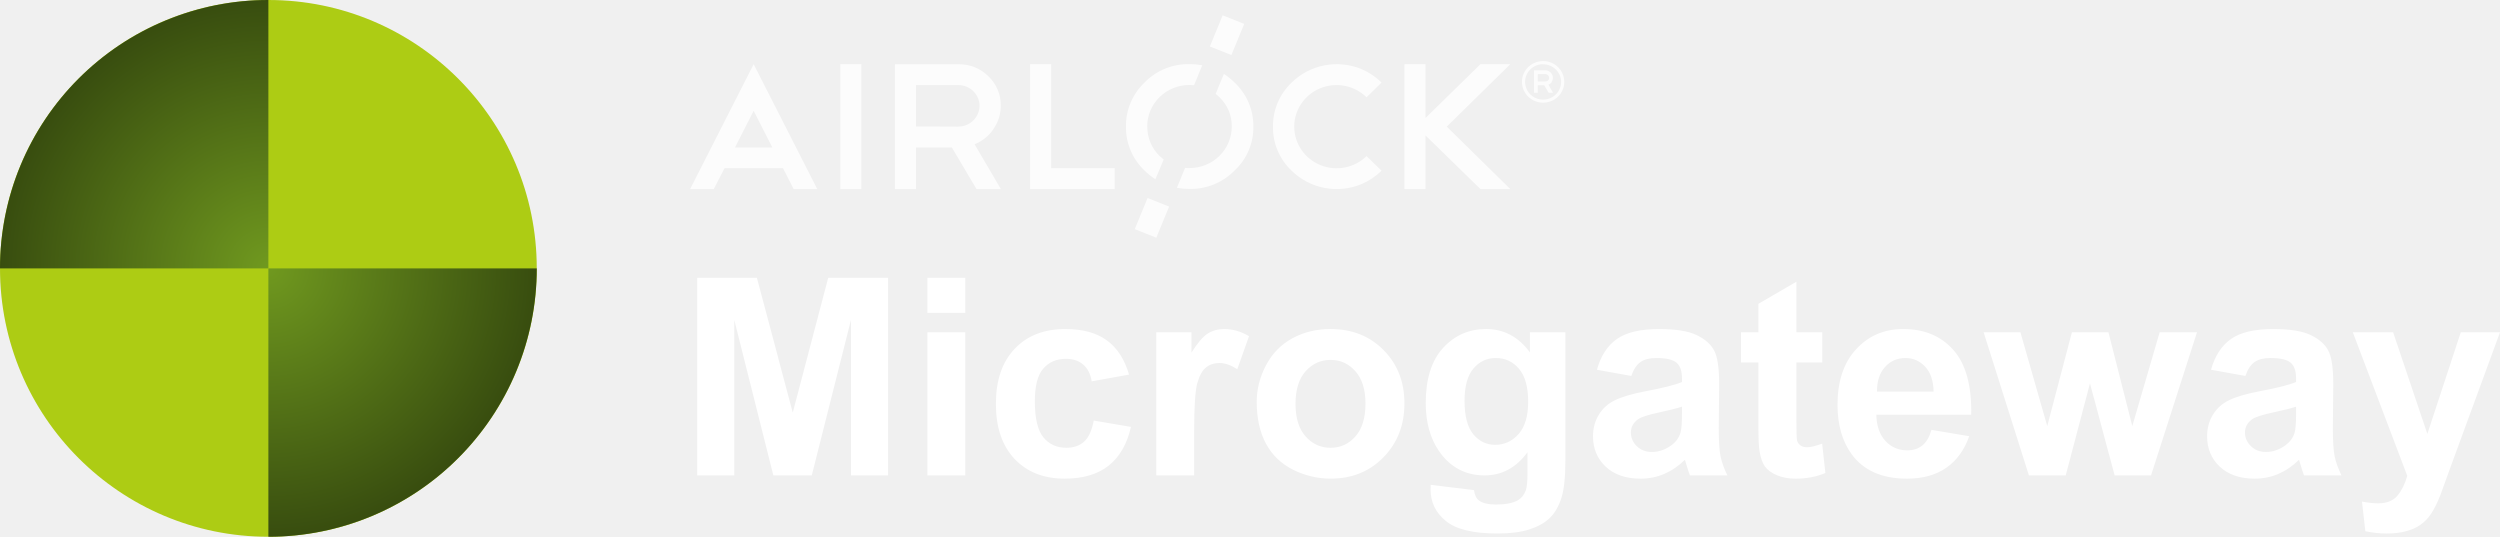
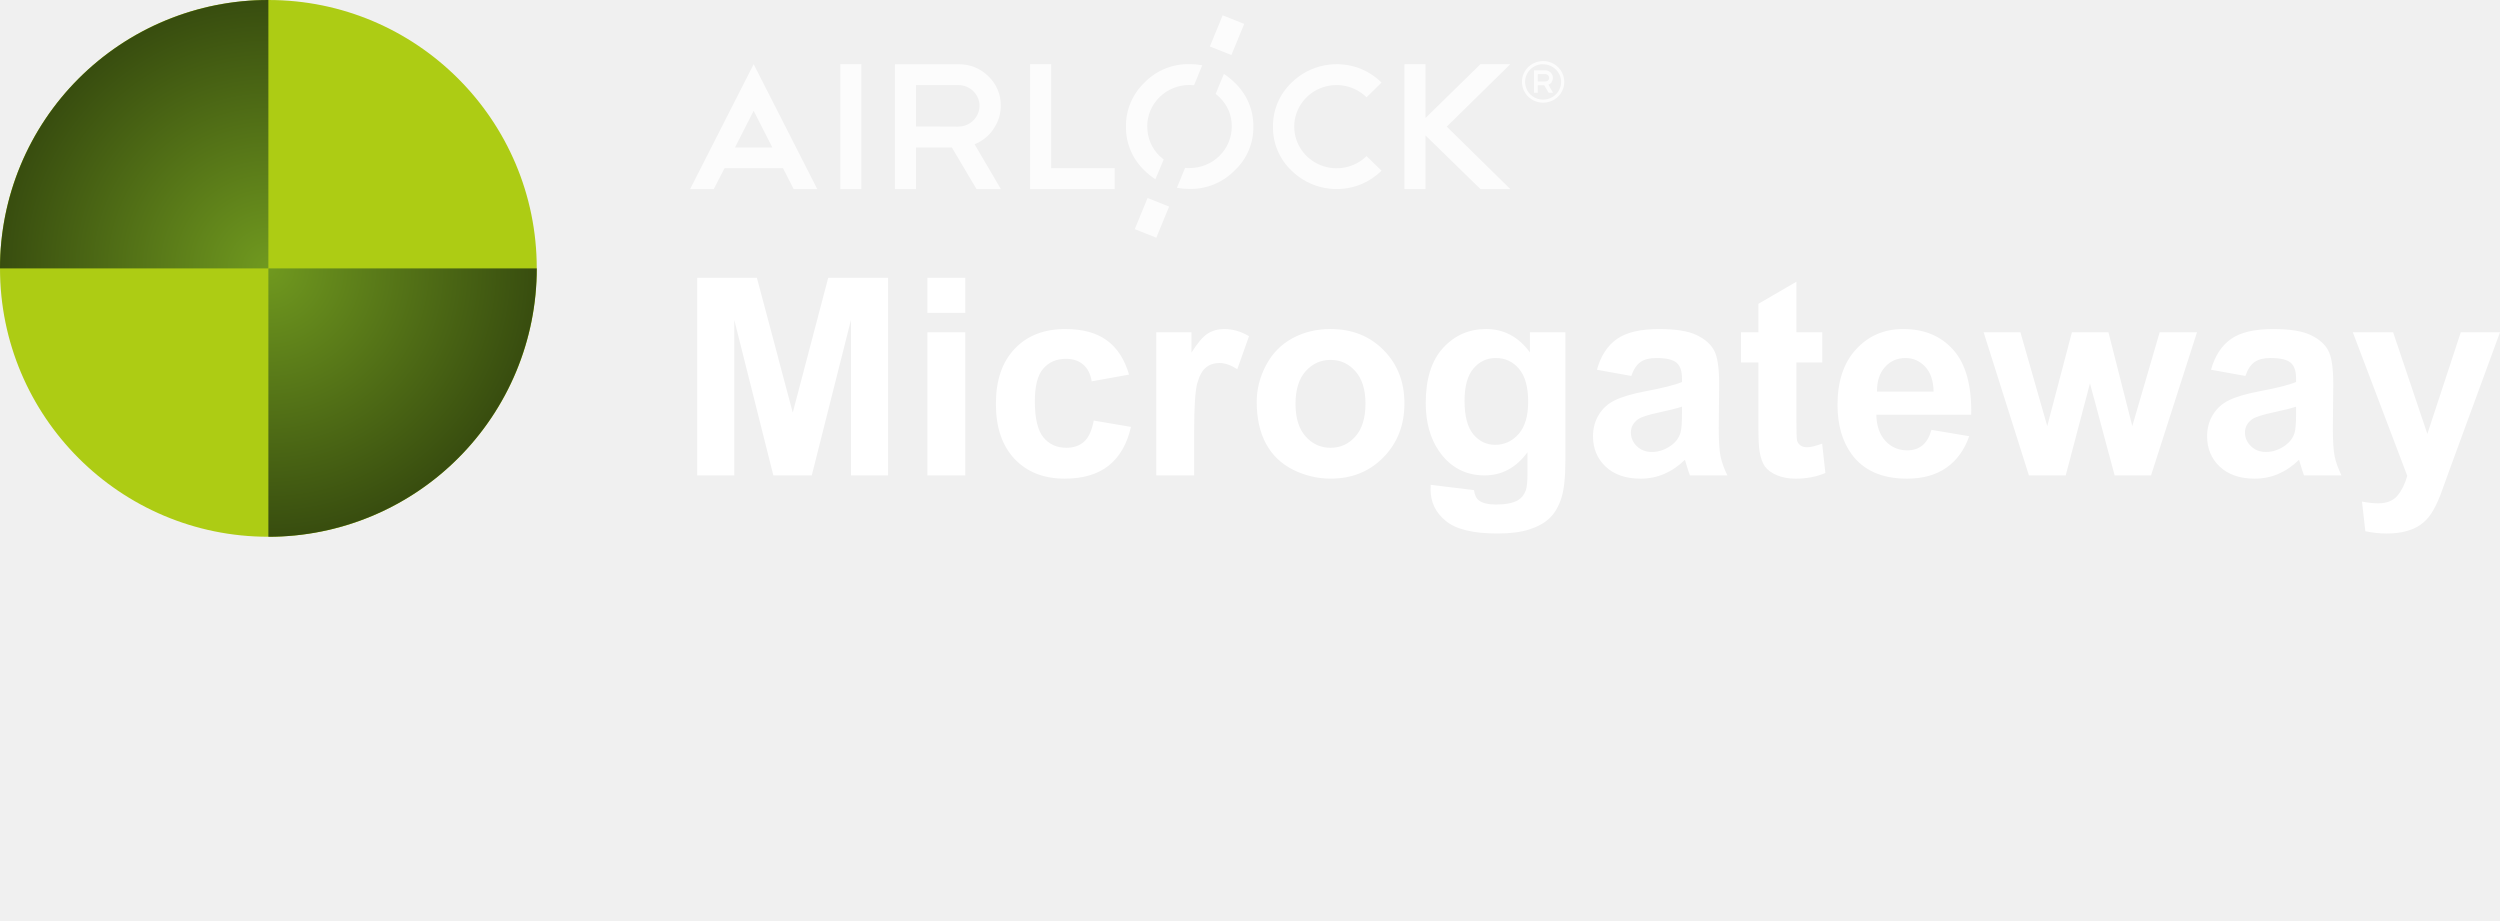
- <svg xmlns="http://www.w3.org/2000/svg" width="326.029" height="70" viewBox="0 0 326.029 70" fill="none" version="1.1" id="svg17">
+ <svg xmlns="http://www.w3.org/2000/svg" width="326.029" height="120" viewBox="0 0 326.029 120" fill="none" version="1.1" id="svg17">
  <g opacity="0.8" id="g11" transform="translate(-20,-11)">
    <path d="m 216.959,19.371 h -3.894 l -7.162,7.016 v -7.016 h -2.746 v 16.285 h 2.746 v -6.992 l 7.162,6.992 h 3.894 l -8.286,-8.141 z" fill="#ffffff" id="path1" />
    <path d="m 188.445,21.767 c -0.784,0.744 -1.404,1.638 -1.822,2.627 -0.419,0.989 -0.626,2.051 -0.611,3.122 -0.018,1.071 0.189,2.133 0.607,3.122 0.419,0.989 1.04,1.882 1.826,2.623 1.166,1.147 2.652,1.928 4.271,2.241 1.619,0.313 3.296,0.146 4.817,-0.481 0.985,-0.417 1.88,-1.014 2.638,-1.76 l -1.959,-1.902 c -0.774,0.758 -1.758,1.273 -2.83,1.482 -1.071,0.208 -2.181,0.1 -3.189,-0.311 -1.009,-0.411 -1.871,-1.107 -2.478,-1.999 -0.607,-0.892 -0.932,-1.941 -0.933,-3.015 0,-1.074 0.325,-2.123 0.933,-3.016 0.607,-0.892 1.47,-1.587 2.48,-1.997 1.01,-0.41 2.12,-0.516 3.191,-0.305 1.071,0.211 2.055,0.73 2.826,1.49 l 1.959,-1.922 c -0.757,-0.748 -1.652,-1.347 -2.638,-1.764 -1.522,-0.625 -3.198,-0.79 -4.817,-0.476 -1.618,0.314 -3.105,1.094 -4.271,2.24 z" fill="#ffffff" id="path2" />
    <path d="m 154.339,35.657 h 11.031 v -2.723 h -8.286 V 19.371 h -2.745 z" fill="#ffffff" id="path3" />
    <path d="m 144.997,27.516 -5.54,-0.024 v -5.398 h 5.54 c 0.725,0.006 1.419,0.291 1.932,0.794 0.514,0.503 0.806,1.184 0.814,1.897 -0.001,0.718 -0.29,1.406 -0.804,1.916 -0.514,0.51 -1.212,0.8 -1.942,0.807 z m 4.537,0.343 c 0.643,-0.9 0.986,-1.974 0.979,-3.074 0.012,-0.712 -0.124,-1.419 -0.4,-2.077 -0.276,-0.658 -0.687,-1.254 -1.206,-1.751 -0.505,-0.509 -1.11,-0.912 -1.779,-1.183 -0.669,-0.271 -1.387,-0.406 -2.111,-0.395 h -8.305 v 16.277 h 2.745 v -5.422 h 4.677 l 3.212,5.422 h 3.179 l -3.428,-5.844 c 0.992,-0.394 1.841,-1.072 2.437,-1.945" fill="#ffffff" id="path4" />
    <path d="m 132.332,19.371 h -2.746 v 16.285 h 2.746 z" fill="#ffffff" id="path5" />
    <path d="m 118.286,25.448 2.436,4.787 h -4.873 z M 110,35.657 h 3.083 l 1.405,-2.723 h 7.627 l 1.385,2.723 h 3.079 l -8.293,-16.285 z" fill="#ffffff" id="path6" />
    <path d="m 180.99,21.751 c -0.42,-0.417 -0.883,-0.79 -1.381,-1.113 l -1.072,2.604 c 0.172,0.136 0.337,0.281 0.494,0.434 0.519,0.497 0.929,1.092 1.206,1.751 0.276,0.658 0.412,1.365 0.4,2.077 0,0.712 -0.142,1.417 -0.419,2.074 -0.277,0.658 -0.684,1.255 -1.196,1.758 -0.512,0.503 -1.121,0.901 -1.79,1.173 -0.669,0.271 -1.387,0.41 -2.111,0.409 -0.197,0 -0.401,0 -0.574,-0.024 l -1.068,2.6 c 0.542,0.099 1.091,0.148 1.642,0.146 1.093,0.021 2.179,-0.181 3.189,-0.593 1.01,-0.411 1.922,-1.024 2.68,-1.798 0.794,-0.737 1.424,-1.628 1.847,-2.617 0.424,-0.989 0.633,-2.055 0.614,-3.128 0.013,-1.074 -0.198,-2.139 -0.621,-3.128 -0.423,-0.99 -1.05,-1.883 -1.84,-2.625 z m -11.381,5.753 c -0.003,-0.713 0.138,-1.419 0.415,-2.078 0.276,-0.659 0.682,-1.258 1.195,-1.762 0.513,-0.504 1.122,-0.903 1.792,-1.175 0.67,-0.272 1.389,-0.41 2.114,-0.407 0.198,-7e-4 0.397,0.009 0.594,0.028 l 1.068,-2.6 c -0.548,-0.101 -1.104,-0.151 -1.662,-0.15 -1.091,-0.021 -2.174,0.181 -3.181,0.592 -1.008,0.411 -1.918,1.024 -2.672,1.799 -0.784,0.745 -1.403,1.64 -1.822,2.629 -0.418,0.99 -0.626,2.053 -0.611,3.124 -0.017,1.071 0.19,2.133 0.609,3.122 0.418,0.988 1.039,1.882 1.824,2.624 0.426,0.423 0.897,0.8 1.405,1.125 l 1.08,-2.581 c -0.184,-0.14 -0.361,-0.288 -0.53,-0.446 -0.515,-0.503 -0.923,-1.102 -1.199,-1.762 -0.275,-0.66 -0.414,-1.368 -0.407,-2.082" fill="#ffffff" id="path7" />
    <path d="m 169.655,36.823 -1.669,4.061 2.81,1.116 1.669,-4.061 z" fill="#ffffff" id="path8" />
    <path d="m 179.449,13 -1.669,4.061 2.81,1.116 1.669,-4.061 z" fill="#ffffff" id="path9" />
    <path d="m 221.535,21.628 h -0.991 v -0.967 h 0.991 c 0.13,0 0.255,0.051 0.348,0.141 0.092,0.09 0.145,0.213 0.146,0.341 0.001,0.065 -0.011,0.129 -0.036,0.188 -0.025,0.06 -0.062,0.114 -0.109,0.159 -0.046,0.045 -0.1,0.081 -0.16,0.104 -0.06,0.024 -0.124,0.035 -0.189,0.034 z m 0.803,0.063 c 0.116,-0.162 0.178,-0.355 0.176,-0.552 -0.003,-0.255 -0.107,-0.498 -0.29,-0.679 -0.182,-0.18 -0.43,-0.284 -0.689,-0.288 h -1.485 v 2.92 h 0.494 v -0.971 h 0.838 l 0.575,0.971 h 0.57 l -0.591,-1.05 c 0.179,-0.069 0.332,-0.19 0.438,-0.347" fill="#ffffff" id="path10" />
    <path d="m 221.238,24.391 c -0.546,0 -1.081,-0.159 -1.535,-0.458 -0.454,-0.298 -0.808,-0.723 -1.017,-1.219 -0.209,-0.496 -0.263,-1.042 -0.156,-1.569 0.106,-0.527 0.37,-1.01 0.757,-1.39 0.386,-0.38 0.879,-0.638 1.415,-0.742 0.536,-0.104 1.091,-0.05 1.596,0.156 0.505,0.206 0.936,0.555 1.238,1.002 0.303,0.447 0.465,0.972 0.464,1.509 -0.001,0.719 -0.293,1.409 -0.81,1.917 -0.518,0.508 -1.22,0.794 -1.952,0.794 z m 0,-5.023 c -0.465,0 -0.92,0.136 -1.307,0.39 -0.387,0.254 -0.688,0.615 -0.866,1.038 -0.178,0.422 -0.225,0.887 -0.134,1.336 0.091,0.449 0.315,0.861 0.644,1.184 0.329,0.323 0.748,0.544 1.204,0.633 0.456,0.089 0.93,0.043 1.36,-0.132 0.429,-0.175 0.797,-0.471 1.055,-0.852 0.258,-0.38 0.397,-0.827 0.397,-1.285 -0.006,-0.61 -0.256,-1.194 -0.696,-1.624 -0.441,-0.43 -1.036,-0.672 -1.657,-0.673 z" fill="#ffffff" id="path11" />
  </g>
  <circle cx="35" cy="35" r="35" fill="#adcc14" id="circle11" />
  <path d="M 35,0 C 30.404,0 25.852,0.905 21.606,2.664 17.36,4.423 13.501,7.001 10.251,10.251 7.001,13.501 4.423,17.36 2.664,21.606 0.905,25.852 0,30.404 0,35 h 35 z" fill="url(#paint0_radial_1419_477)" id="path12" style="fill:url(#paint0_radial_1419_477)" />
  <path d="m 35,70 c 4.596,0 9.148,-0.905 13.394,-2.664 4.246,-1.759 8.105,-4.337 11.355,-7.587 3.25,-3.25 5.828,-7.108 7.587,-11.355 C 69.095,44.148 70,39.596 70,35 H 35 Z" fill="url(#paint1_radial_1419_477)" id="path13" style="fill:url(#paint1_radial_1419_477)" />
  <path d="M 90.922,62 V 36.23 h 7.787 l 4.676,17.578 4.623,-17.578 h 7.804 V 62 h -4.833 V 41.715 L 105.863,62 h -5.009 L 95.756,41.715 V 62 Z m 30.023,-21.199 v -4.57 h 4.94 v 4.57 z m 0,21.199 V 43.332 h 4.94 V 62 Z m 26.297,-13.148 -4.869,0.879 c -0.164,-0.973 -0.539,-1.705 -1.125,-2.197 -0.574,-0.492 -1.324,-0.738 -2.25,-0.738 -1.23,0 -2.215,0.428 -2.953,1.283 -0.727,0.844 -1.09,2.262 -1.09,4.254 0,2.215 0.369,3.779 1.107,4.693 0.75,0.914 1.752,1.371 3.006,1.371 0.938,0 1.705,-0.264 2.303,-0.791 0.598,-0.539 1.02,-1.459 1.266,-2.76 l 4.851,0.826 c -0.504,2.227 -1.47,3.908 -2.9,5.045 -1.43,1.137 -3.346,1.705 -5.748,1.705 -2.731,0 -4.91,-0.861 -6.539,-2.584 -1.617,-1.723 -2.426,-4.107 -2.426,-7.154 0,-3.082 0.814,-5.479 2.443,-7.189 1.629,-1.723 3.832,-2.584 6.61,-2.584 2.273,0 4.078,0.492 5.414,1.476 1.347,0.973 2.314,2.461 2.9,4.465 z M 155.732,62 h -4.939 V 43.332 h 4.588 v 2.654 c 0.785,-1.254 1.488,-2.08 2.109,-2.478 0.633,-0.398 1.348,-0.598 2.145,-0.598 1.125,0 2.209,0.31 3.252,0.932 l -1.53,4.307 c -0.832,-0.539 -1.605,-0.809 -2.32,-0.809 -0.691,0 -1.277,0.193 -1.758,0.58 -0.48,0.375 -0.861,1.061 -1.142,2.057 -0.27,0.996 -0.405,3.082 -0.405,6.258 z m 8.157,-9.598 c 0,-1.641 0.404,-3.228 1.213,-4.764 0.808,-1.535 1.951,-2.707 3.427,-3.516 1.489,-0.808 3.147,-1.213 4.975,-1.213 2.824,0 5.139,0.92 6.943,2.76 1.805,1.828 2.707,4.143 2.707,6.943 0,2.824 -0.914,5.168 -2.742,7.031 -1.816,1.852 -4.107,2.777 -6.873,2.777 -1.711,0 -3.346,-0.387 -4.904,-1.16 -1.547,-0.773 -2.725,-1.904 -3.533,-3.393 -0.809,-1.5 -1.213,-3.322 -1.213,-5.467 z m 5.062,0.264 c 0,1.852 0.44,3.269 1.319,4.254 0.878,0.984 1.962,1.477 3.251,1.477 1.29,0 2.368,-0.492 3.235,-1.477 0.879,-0.984 1.318,-2.414 1.318,-4.289 0,-1.828 -0.439,-3.234 -1.318,-4.219 -0.867,-0.984 -1.945,-1.477 -3.235,-1.477 -1.289,0 -2.373,0.492 -3.251,1.477 -0.879,0.984 -1.319,2.402 -1.319,4.254 z m 17.631,10.565 5.643,0.685 c 0.093,0.656 0.31,1.107 0.65,1.353 0.469,0.352 1.207,0.527 2.215,0.527 1.289,0 2.256,-0.193 2.9,-0.58 0.434,-0.258 0.762,-0.674 0.985,-1.248 0.152,-0.41 0.228,-1.166 0.228,-2.268 v -2.725 c -1.476,2.016 -3.34,3.023 -5.59,3.023 -2.508,0 -4.494,-1.06 -5.959,-3.182 -1.148,-1.676 -1.722,-3.762 -1.722,-6.258 0,-3.129 0.75,-5.519 2.25,-7.172 1.511,-1.652 3.386,-2.478 5.625,-2.478 2.308,0 4.213,1.014 5.713,3.041 V 43.332 h 4.623 v 16.752 c 0,2.203 -0.182,3.85 -0.545,4.939 -0.364,1.09 -0.873,1.945 -1.53,2.566 -0.656,0.621 -1.535,1.107 -2.636,1.459 -1.09,0.352 -2.473,0.527 -4.149,0.527 -3.164,0 -5.408,-0.545 -6.732,-1.635 -1.324,-1.078 -1.987,-2.449 -1.987,-4.113 0,-0.164 0.006,-0.363 0.018,-0.598 z m 4.412,-10.951 c 0,1.98 0.381,3.434 1.143,4.359 0.773,0.914 1.722,1.371 2.847,1.371 1.207,0 2.227,-0.469 3.059,-1.406 0.832,-0.949 1.248,-2.35 1.248,-4.201 0,-1.933 -0.398,-3.369 -1.195,-4.307 -0.797,-0.938 -1.805,-1.406 -3.024,-1.406 -1.183,0 -2.162,0.463 -2.935,1.389 -0.762,0.914 -1.143,2.314 -1.143,4.201 z m 21.744,-3.252 -4.482,-0.808 c 0.504,-1.805 1.371,-3.141 2.601,-4.008 1.231,-0.867 3.059,-1.301 5.485,-1.301 2.203,0 3.844,0.264 4.922,0.791 1.078,0.516 1.834,1.178 2.267,1.986 0.446,0.797 0.668,2.268 0.668,4.412 l -0.053,5.766 c 0,1.641 0.077,2.854 0.229,3.639 0.164,0.773 0.463,1.605 0.896,2.496 h -4.886 c -0.129,-0.328 -0.287,-0.815 -0.475,-1.459 -0.082,-0.293 -0.14,-0.486 -0.176,-0.58 -0.843,0.82 -1.746,1.436 -2.707,1.846 -0.961,0.41 -1.986,0.615 -3.076,0.615 -1.922,0 -3.439,-0.521 -4.553,-1.565 -1.101,-1.043 -1.652,-2.361 -1.652,-3.955 0,-1.055 0.252,-1.992 0.756,-2.812 0.504,-0.832 1.207,-1.465 2.109,-1.898 0.914,-0.445 2.227,-0.832 3.938,-1.16 2.308,-0.433 3.908,-0.838 4.799,-1.213 v -0.492 c 0,-0.949 -0.235,-1.623 -0.703,-2.022 -0.469,-0.41 -1.354,-0.615 -2.655,-0.615 -0.879,0 -1.564,0.176 -2.056,0.527 -0.493,0.34 -0.891,0.943 -1.196,1.81 z m 6.61,4.008 c -0.633,0.211 -1.635,0.463 -3.006,0.756 -1.371,0.293 -2.268,0.58 -2.69,0.861 -0.644,0.457 -0.966,1.037 -0.966,1.74 0,0.691 0.257,1.289 0.773,1.793 0.516,0.504 1.172,0.756 1.969,0.756 0.89,0 1.74,-0.293 2.549,-0.879 0.597,-0.445 0.99,-0.99 1.177,-1.635 0.129,-0.422 0.194,-1.225 0.194,-2.408 z m 18.298,-9.703 v 3.938 h -3.375 v 7.524 c 0,1.523 0.03,2.414 0.088,2.672 0.071,0.246 0.217,0.451 0.44,0.615 0.234,0.164 0.515,0.246 0.844,0.246 0.457,0 1.119,-0.158 1.986,-0.475 l 0.422,3.832 c -1.149,0.492 -2.449,0.738 -3.903,0.738 -0.89,0 -1.693,-0.146 -2.408,-0.44 -0.715,-0.305 -1.242,-0.691 -1.582,-1.16 -0.328,-0.48 -0.556,-1.125 -0.685,-1.934 -0.106,-0.574 -0.159,-1.734 -0.159,-3.481 v -8.139 h -2.267 V 43.332 h 2.267 v -3.709 l 4.957,-2.883 v 6.592 z m 14.239,12.727 4.922,0.826 c -0.633,1.805 -1.635,3.182 -3.006,4.131 -1.36,0.938 -3.065,1.406 -5.115,1.406 -3.247,0 -5.649,-1.061 -7.207,-3.182 -1.231,-1.699 -1.846,-3.844 -1.846,-6.434 0,-3.094 0.808,-5.514 2.426,-7.26 1.617,-1.758 3.662,-2.637 6.134,-2.637 2.778,0 4.969,0.92 6.575,2.76 1.605,1.828 2.373,4.635 2.302,8.42 h -12.375 c 0.035,1.465 0.434,2.607 1.196,3.428 0.761,0.809 1.711,1.213 2.847,1.213 0.774,0 1.424,-0.211 1.951,-0.633 0.528,-0.422 0.926,-1.102 1.196,-2.039 z m 0.281,-4.992 c -0.035,-1.43 -0.404,-2.514 -1.107,-3.252 -0.704,-0.75 -1.559,-1.125 -2.567,-1.125 -1.078,0 -1.969,0.393 -2.672,1.178 -0.703,0.785 -1.049,1.852 -1.037,3.199 z M 264.594,62 258.688,43.332 h 4.798 l 3.498,12.234 3.217,-12.234 h 4.764 l 3.111,12.234 3.569,-12.234 h 4.869 L 280.52,62 h -4.747 L 272.557,49.994 269.393,62 Z m 28.23,-12.973 -4.482,-0.808 c 0.504,-1.805 1.371,-3.141 2.601,-4.008 1.231,-0.867 3.059,-1.301 5.485,-1.301 2.203,0 3.843,0.264 4.922,0.791 1.078,0.516 1.834,1.178 2.267,1.986 0.445,0.797 0.668,2.268 0.668,4.412 l -0.053,5.766 c 0,1.641 0.077,2.854 0.229,3.639 0.164,0.773 0.463,1.605 0.896,2.496 h -4.886 c -0.129,-0.328 -0.287,-0.815 -0.475,-1.459 -0.082,-0.293 -0.141,-0.486 -0.176,-0.58 -0.843,0.82 -1.746,1.436 -2.707,1.846 -0.961,0.41 -1.986,0.615 -3.076,0.615 -1.922,0 -3.439,-0.521 -4.553,-1.565 -1.101,-1.043 -1.652,-2.361 -1.652,-3.955 0,-1.055 0.252,-1.992 0.756,-2.812 0.504,-0.832 1.207,-1.465 2.109,-1.898 0.914,-0.445 2.227,-0.832 3.938,-1.16 2.308,-0.433 3.908,-0.838 4.799,-1.213 v -0.492 c 0,-0.949 -0.235,-1.623 -0.704,-2.022 -0.468,-0.41 -1.353,-0.615 -2.654,-0.615 -0.879,0 -1.564,0.176 -2.056,0.527 -0.493,0.34 -0.891,0.943 -1.196,1.81 z m 6.61,4.008 c -0.633,0.211 -1.635,0.463 -3.006,0.756 -1.371,0.293 -2.268,0.58 -2.69,0.861 -0.644,0.457 -0.967,1.037 -0.967,1.74 0,0.691 0.258,1.289 0.774,1.793 0.516,0.504 1.172,0.756 1.969,0.756 0.89,0 1.74,-0.293 2.548,-0.879 0.598,-0.445 0.991,-0.99 1.178,-1.635 0.129,-0.422 0.194,-1.225 0.194,-2.408 z m 7.4,-9.703 h 5.256 l 4.465,13.254 4.359,-13.254 h 5.115 l -6.591,17.965 -1.178,3.252 c -0.434,1.09 -0.85,1.922 -1.248,2.496 -0.387,0.574 -0.838,1.037 -1.354,1.389 -0.504,0.363 -1.131,0.644 -1.881,0.844 -0.738,0.199 -1.576,0.299 -2.513,0.299 -0.95,0 -1.881,-0.1 -2.795,-0.299 l -0.44,-3.867 c 0.774,0.152 1.471,0.229 2.092,0.229 1.149,0 1.998,-0.34 2.549,-1.02 0.551,-0.668 0.973,-1.523 1.266,-2.566 z" fill="#ffffff" id="path14" />
  <defs id="defs17">
    <radialGradient id="paint0_radial_1419_477" cx="0" cy="0" r="1" gradientUnits="userSpaceOnUse" gradientTransform="matrix(0,35,-35,0,35,35)">
      <stop stop-color="#70991F" id="stop14" />
      <stop offset="1" stop-color="#384D0F" id="stop15" />
    </radialGradient>
    <radialGradient id="paint1_radial_1419_477" cx="0" cy="0" r="1" gradientUnits="userSpaceOnUse" gradientTransform="matrix(0,35,-35,0,35,35)">
      <stop stop-color="#70991F" id="stop16" />
      <stop offset="1" stop-color="#384D0F" id="stop17" />
    </radialGradient>
  </defs>
</svg>
